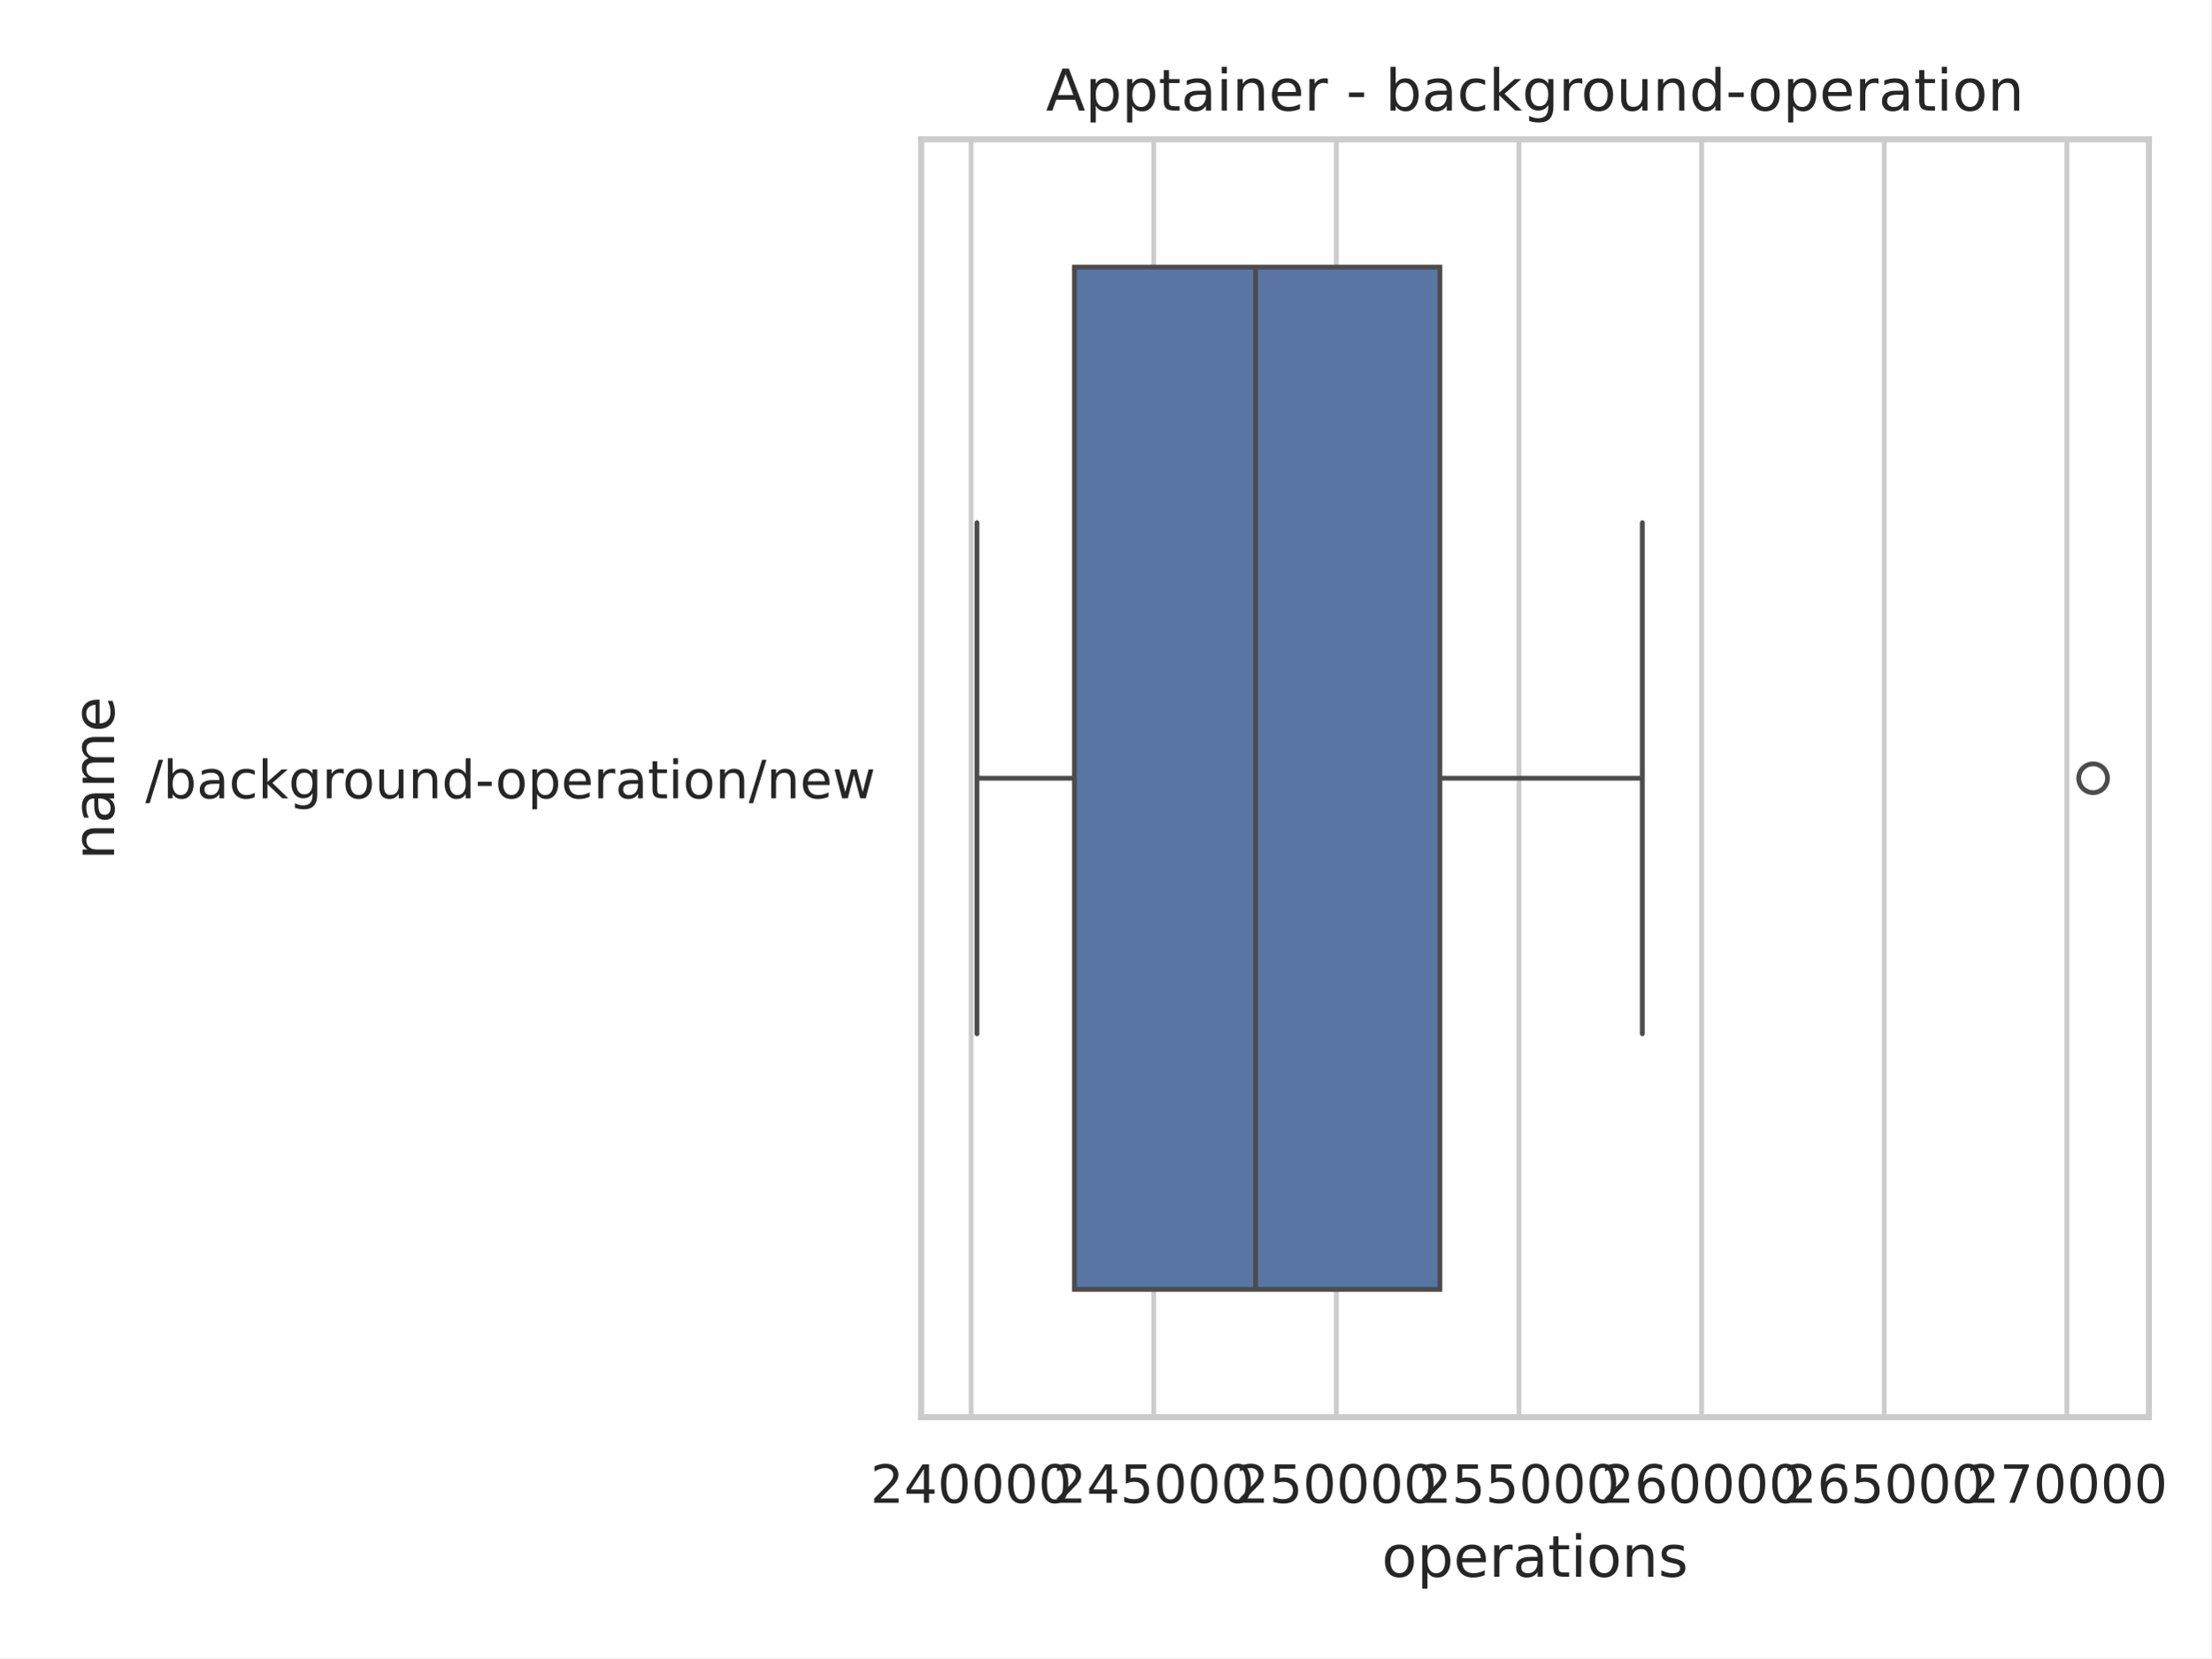
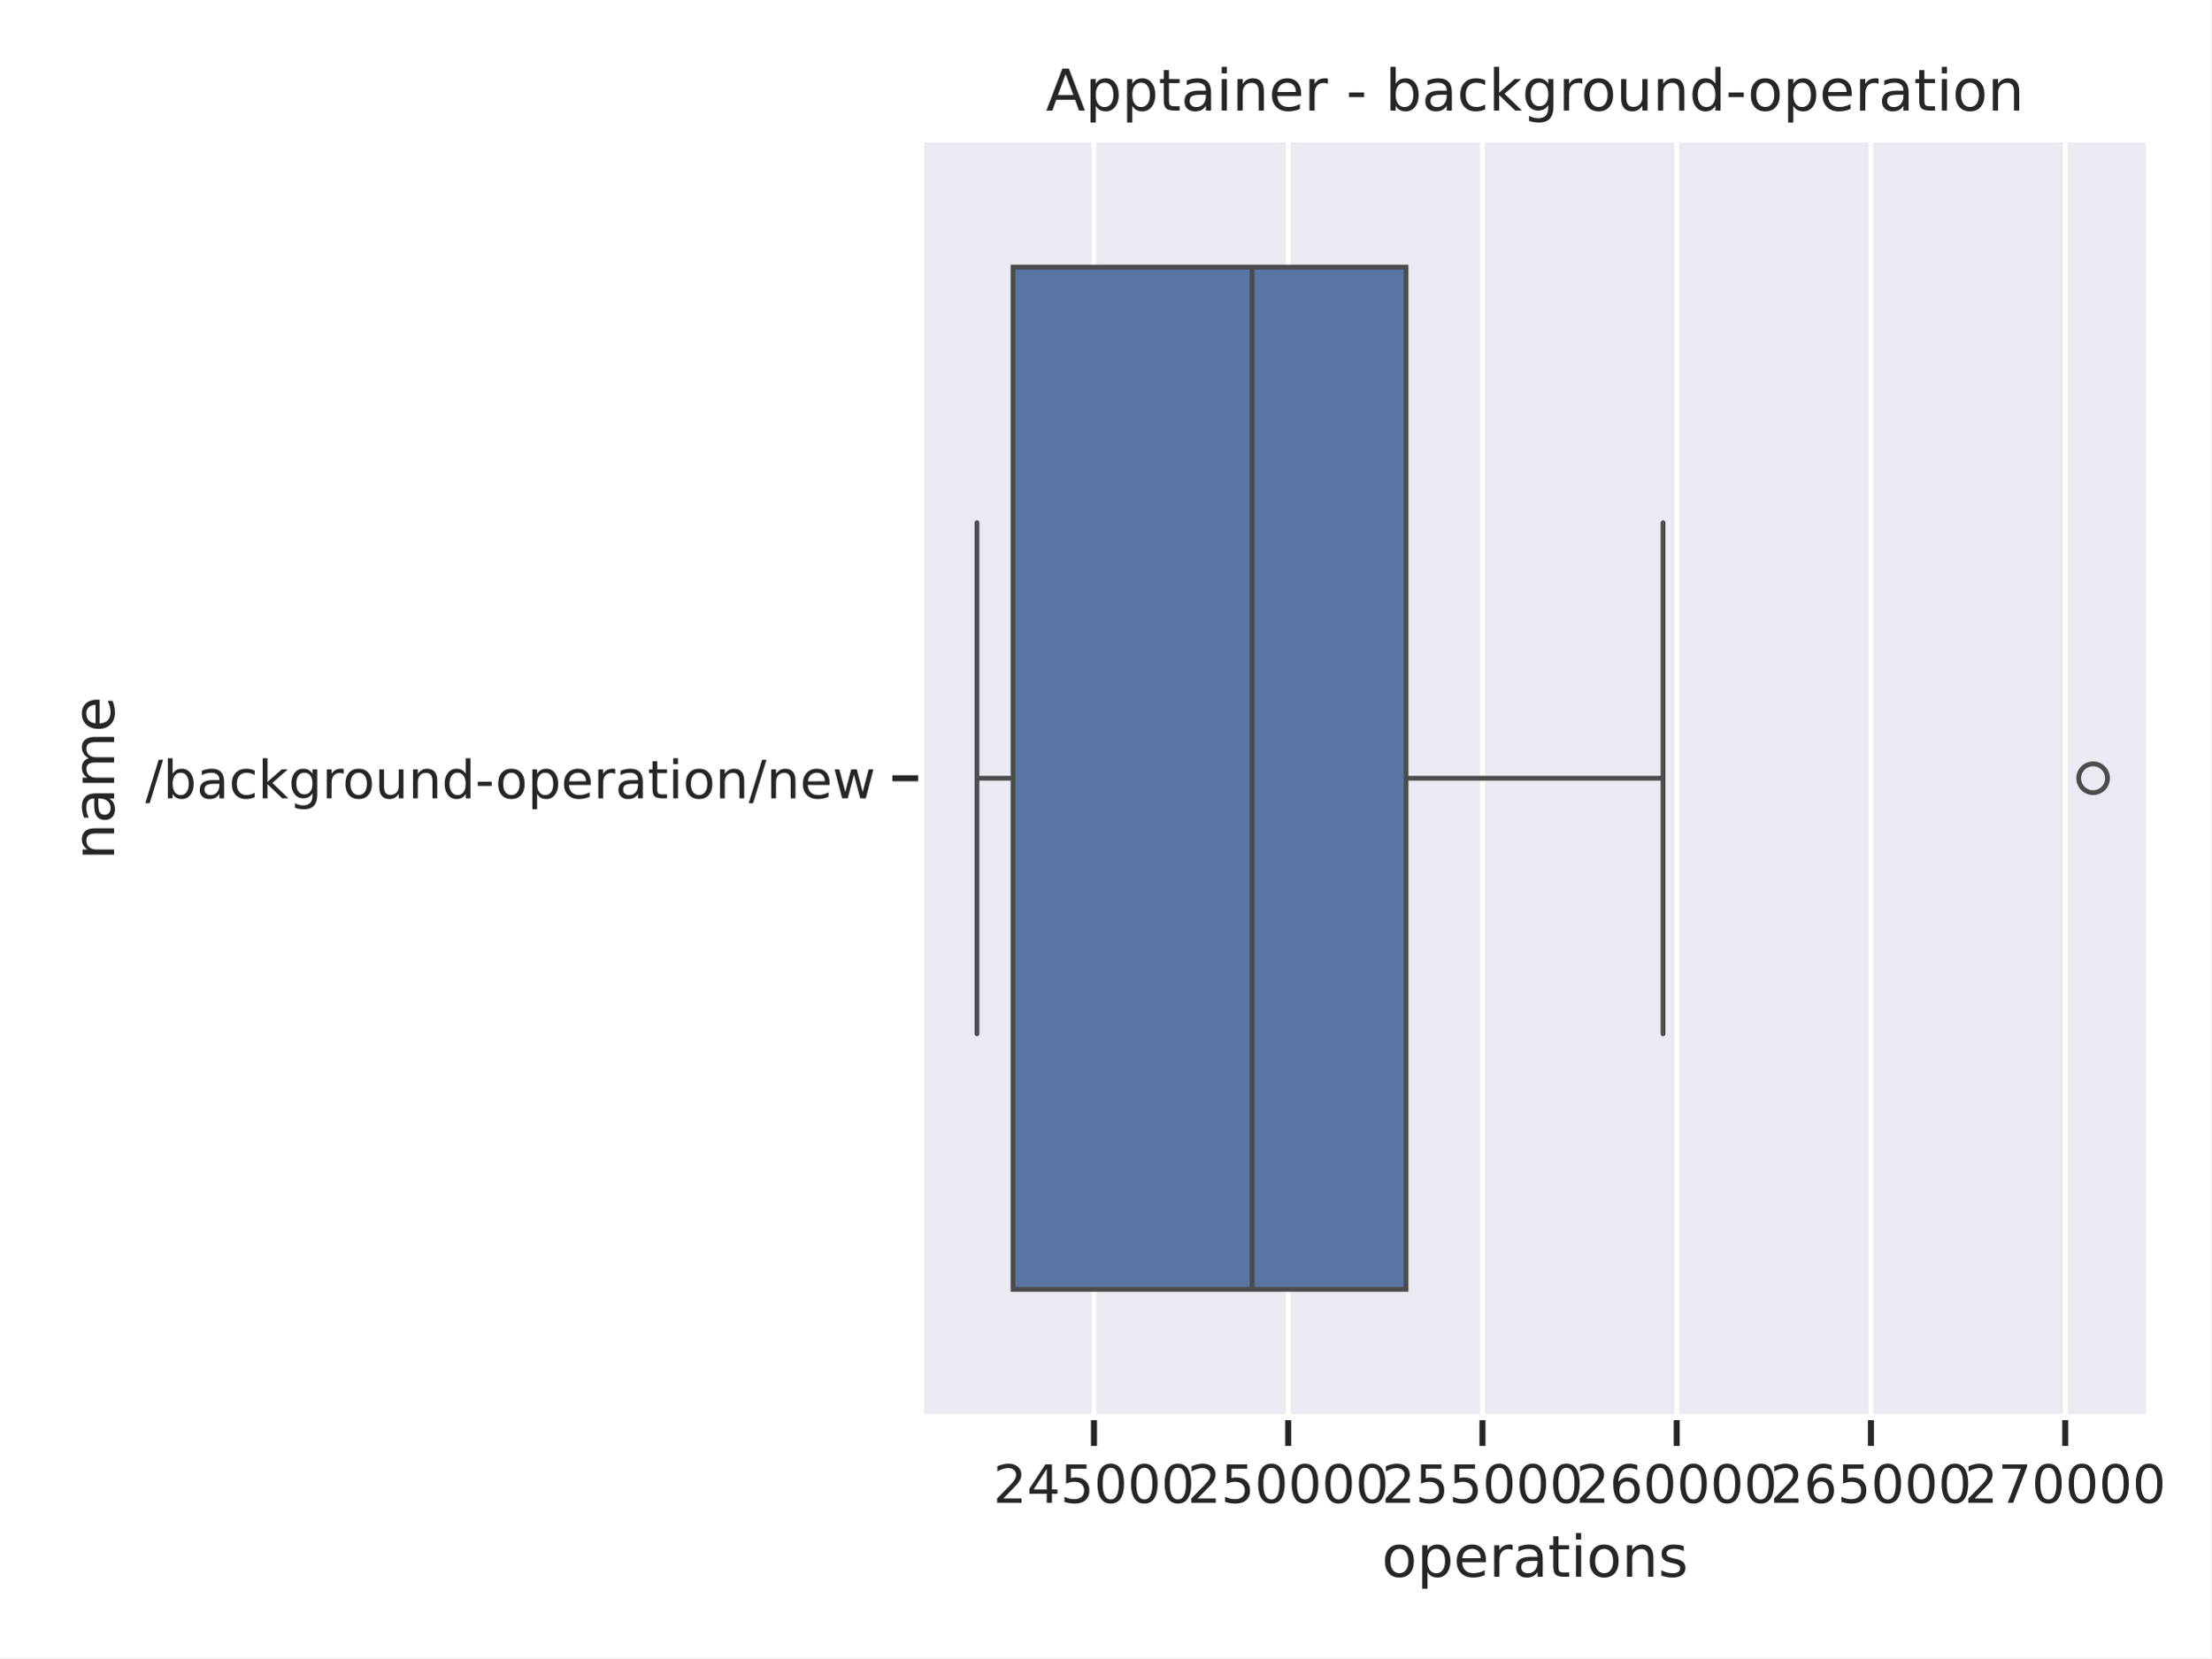
<svg xmlns="http://www.w3.org/2000/svg" xmlns:xlink="http://www.w3.org/1999/xlink" width="460.8pt" height="345.6pt" viewBox="0 0 460.8 345.6" version="1.1">
  <defs>
    <style type="text/css">*{stroke-linejoin: round; stroke-linecap: butt}</style>
  </defs>
  <g id="figure_1">
    <g id="patch_1">
      <path d="M 0 345.6  L 460.8 345.6  L 460.8 0  L 0 0  z " style="fill: #ffffff" />
    </g>
    <g id="axes_1">
      <g id="patch_2">
-         <path d="M 191.97 295.38  L 447.84 295.38  L 447.84 29.04  L 191.97 29.04  z " style="fill: #ffffff" />
+         <path d="M 191.97 295.38  L 447.84 295.38  L 447.84 29.04  L 191.97 29.04  z " style="fill: #eaeaf2" />
      </g>
      <g id="matplotlib.axis_1">
        <g id="xtick_1">
          <g id="line2d_1">
-             <path d="M 202.378 295.38  L 202.378 29.04  " clip-path="url(#p3c6d7fea94)" style="fill: none; stroke: #cccccc; stroke-linecap: round" />
+             <path d="M 227.987 295.38  L 227.987 29.04  " clip-path="url(#p286869ca4d)" style="fill: none; stroke: #ffffff; stroke-linecap: round" />
+           </g>
+           <g id="line2d_2">
+             <defs>
+               <path id="m684507e5f3" d="M 0 0  L 0 6  " style="stroke: #262626; stroke-width: 1.25" />
+             </defs>
+             <g>
+               <use xlink:href="#m684507e5f3" x="227.987" y="295.38" style="fill: #262626; stroke: #262626; stroke-width: 1.25" />
+             </g>
          </g>
          <g id="text_1">
-             <g style="fill: #262626" transform="translate(181.3822 313.2383) scale(0.11 -0.11)">
+             <g style="fill: #262626" transform="translate(206.9906 313.2383) scale(0.11 -0.11)">
              <defs>
                <path id="DejaVuSans-32" d="M 1228 531  L 3431 531  L 3431 0  L 469 0  L 469 531  Q 828 903 1448 1529  Q 2069 2156 2228 2338  Q 2531 2678 2651 2914  Q 2772 3150 2772 3378  Q 2772 3750 2511 3984  Q 2250 4219 1831 4219  Q 1534 4219 1204 4116  Q 875 4013 500 3803  L 500 4441  Q 881 4594 1212 4672  Q 1544 4750 1819 4750  Q 2544 4750 2975 4387  Q 3406 4025 3406 3419  Q 3406 3131 3298 2873  Q 3191 2616 2906 2266  Q 2828 2175 2409 1742  Q 1991 1309 1228 531  z " transform="scale(0.015625)" />
                <path id="DejaVuSans-34" d="M 2419 4116  L 825 1625  L 2419 1625  L 2419 4116  z M 2253 4666  L 3047 4666  L 3047 1625  L 3713 1625  L 3713 1100  L 3047 1100  L 3047 0  L 2419 0  L 2419 1100  L 313 1100  L 313 1709  L 2253 4666  z " transform="scale(0.015625)" />
+                 <path id="DejaVuSans-35" d="M 691 4666  L 3169 4666  L 3169 4134  L 1269 4134  L 1269 2991  Q 1406 3038 1543 3061  Q 1681 3084 1819 3084  Q 2600 3084 3056 2656  Q 3513 2228 3513 1497  Q 3513 744 3044 326  Q 2575 -91 1722 -91  Q 1428 -91 1123 -41  Q 819 9 494 109  L 494 744  Q 775 591 1075 516  Q 1375 441 1709 441  Q 2250 441 2565 725  Q 2881 1009 2881 1497  Q 2881 1984 2565 2268  Q 2250 2553 1709 2553  Q 1456 2553 1204 2497  Q 953 2441 691 2322  L 691 4666  z " transform="scale(0.015625)" />
                <path id="DejaVuSans-30" d="M 2034 4250  Q 1547 4250 1301 3770  Q 1056 3291 1056 2328  Q 1056 1369 1301 889  Q 1547 409 2034 409  Q 2525 409 2770 889  Q 3016 1369 3016 2328  Q 3016 3291 2770 3770  Q 2525 4250 2034 4250  z M 2034 4750  Q 2819 4750 3233 4129  Q 3647 3509 3647 2328  Q 3647 1150 3233 529  Q 2819 -91 2034 -91  Q 1250 -91 836 529  Q 422 1150 422 2328  Q 422 3509 836 4129  Q 1250 4750 2034 4750  z " transform="scale(0.015625)" />
              </defs>
              <use xlink:href="#DejaVuSans-32" />
              <use xlink:href="#DejaVuSans-34" transform="translate(63.62305 0)" />
-               <use xlink:href="#DejaVuSans-30" transform="translate(127.2461 0)" />
+               <use xlink:href="#DejaVuSans-35" transform="translate(127.2461 0)" />
              <use xlink:href="#DejaVuSans-30" transform="translate(190.8691 0)" />
              <use xlink:href="#DejaVuSans-30" transform="translate(254.4922 0)" />
              <use xlink:href="#DejaVuSans-30" transform="translate(318.1152 0)" />
            </g>
          </g>
        </g>
        <g id="xtick_2">
-           <g id="line2d_2">
-             <path d="M 240.44 295.38  L 240.44 29.04  " clip-path="url(#p3c6d7fea94)" style="fill: none; stroke: #cccccc; stroke-linecap: round" />
+           <g id="line2d_3">
+             <path d="M 268.469 295.38  L 268.469 29.04  " clip-path="url(#p286869ca4d)" style="fill: none; stroke: #ffffff; stroke-linecap: round" />
+           </g>
+           <g id="line2d_4">
+             <g>
+               <use xlink:href="#m684507e5f3" x="268.469" y="295.38" style="fill: #262626; stroke: #262626; stroke-width: 1.25" />
+             </g>
          </g>
          <g id="text_2">
-             <g style="fill: #262626" transform="translate(219.4434 313.2383) scale(0.11 -0.11)">
-               <defs>
-                 <path id="DejaVuSans-35" d="M 691 4666  L 3169 4666  L 3169 4134  L 1269 4134  L 1269 2991  Q 1406 3038 1543 3061  Q 1681 3084 1819 3084  Q 2600 3084 3056 2656  Q 3513 2228 3513 1497  Q 3513 744 3044 326  Q 2575 -91 1722 -91  Q 1428 -91 1123 -41  Q 819 9 494 109  L 494 744  Q 775 591 1075 516  Q 1375 441 1709 441  Q 2250 441 2565 725  Q 2881 1009 2881 1497  Q 2881 1984 2565 2268  Q 2250 2553 1709 2553  Q 1456 2553 1204 2497  Q 953 2441 691 2322  L 691 4666  z " transform="scale(0.015625)" />
-               </defs>
-               <use xlink:href="#DejaVuSans-32" />
-               <use xlink:href="#DejaVuSans-34" transform="translate(63.62305 0)" />
-               <use xlink:href="#DejaVuSans-35" transform="translate(127.2461 0)" />
-               <use xlink:href="#DejaVuSans-30" transform="translate(190.8691 0)" />
-               <use xlink:href="#DejaVuSans-30" transform="translate(254.4922 0)" />
-               <use xlink:href="#DejaVuSans-30" transform="translate(318.1152 0)" />
-             </g>
-           </g>
-         </g>
-         <g id="xtick_3">
-           <g id="line2d_3">
-             <path d="M 278.501 295.38  L 278.501 29.04  " clip-path="url(#p3c6d7fea94)" style="fill: none; stroke: #cccccc; stroke-linecap: round" />
-           </g>
-           <g id="text_3">
-             <g style="fill: #262626" transform="translate(257.5045 313.2383) scale(0.11 -0.11)">
+             <g style="fill: #262626" transform="translate(247.4728 313.2383) scale(0.11 -0.11)">
              <use xlink:href="#DejaVuSans-32" />
              <use xlink:href="#DejaVuSans-35" transform="translate(63.62305 0)" />
              <use xlink:href="#DejaVuSans-30" transform="translate(127.2461 0)" />
              <use xlink:href="#DejaVuSans-30" transform="translate(190.8691 0)" />
              <use xlink:href="#DejaVuSans-30" transform="translate(254.4922 0)" />
              <use xlink:href="#DejaVuSans-30" transform="translate(318.1152 0)" />
            </g>
          </g>
        </g>
-         <g id="xtick_4">
-           <g id="line2d_4">
-             <path d="M 316.562 295.38  L 316.562 29.04  " clip-path="url(#p3c6d7fea94)" style="fill: none; stroke: #cccccc; stroke-linecap: round" />
-           </g>
-           <g id="text_4">
-             <g style="fill: #262626" transform="translate(295.5657 313.2383) scale(0.11 -0.11)">
+         <g id="xtick_3">
+           <g id="line2d_5">
+             <path d="M 308.951 295.38  L 308.951 29.04  " clip-path="url(#p286869ca4d)" style="fill: none; stroke: #ffffff; stroke-linecap: round" />
+           </g>
+           <g id="line2d_6">
+             <g>
+               <use xlink:href="#m684507e5f3" x="308.951" y="295.38" style="fill: #262626; stroke: #262626; stroke-width: 1.25" />
+             </g>
+           </g>
+           <g id="text_3">
+             <g style="fill: #262626" transform="translate(287.955 313.2383) scale(0.11 -0.11)">
              <use xlink:href="#DejaVuSans-32" />
              <use xlink:href="#DejaVuSans-35" transform="translate(63.62305 0)" />
              <use xlink:href="#DejaVuSans-35" transform="translate(127.2461 0)" />
              <use xlink:href="#DejaVuSans-30" transform="translate(190.8691 0)" />
              <use xlink:href="#DejaVuSans-30" transform="translate(254.4922 0)" />
              <use xlink:href="#DejaVuSans-30" transform="translate(318.1152 0)" />
            </g>
          </g>
        </g>
-         <g id="xtick_5">
-           <g id="line2d_5">
-             <path d="M 354.623 295.38  L 354.623 29.04  " clip-path="url(#p3c6d7fea94)" style="fill: none; stroke: #cccccc; stroke-linecap: round" />
-           </g>
-           <g id="text_5">
-             <g style="fill: #262626" transform="translate(333.6269 313.2383) scale(0.11 -0.11)">
+         <g id="xtick_4">
+           <g id="line2d_7">
+             <path d="M 349.433 295.38  L 349.433 29.04  " clip-path="url(#p286869ca4d)" style="fill: none; stroke: #ffffff; stroke-linecap: round" />
+           </g>
+           <g id="line2d_8">
+             <g>
+               <use xlink:href="#m684507e5f3" x="349.433" y="295.38" style="fill: #262626; stroke: #262626; stroke-width: 1.25" />
+             </g>
+           </g>
+           <g id="text_4">
+             <g style="fill: #262626" transform="translate(328.4372 313.2383) scale(0.11 -0.11)">
              <defs>
                <path id="DejaVuSans-36" d="M 2113 2584  Q 1688 2584 1439 2293  Q 1191 2003 1191 1497  Q 1191 994 1439 701  Q 1688 409 2113 409  Q 2538 409 2786 701  Q 3034 994 3034 1497  Q 3034 2003 2786 2293  Q 2538 2584 2113 2584  z M 3366 4563  L 3366 3988  Q 3128 4100 2886 4159  Q 2644 4219 2406 4219  Q 1781 4219 1451 3797  Q 1122 3375 1075 2522  Q 1259 2794 1537 2939  Q 1816 3084 2150 3084  Q 2853 3084 3261 2657  Q 3669 2231 3669 1497  Q 3669 778 3244 343  Q 2819 -91 2113 -91  Q 1303 -91 875 529  Q 447 1150 447 2328  Q 447 3434 972 4092  Q 1497 4750 2381 4750  Q 2619 4750 2861 4703  Q 3103 4656 3366 4563  z " transform="scale(0.015625)" />
              </defs>
              <use xlink:href="#DejaVuSans-32" />
              <use xlink:href="#DejaVuSans-36" transform="translate(63.62305 0)" />
              <use xlink:href="#DejaVuSans-30" transform="translate(127.2461 0)" />
              <use xlink:href="#DejaVuSans-30" transform="translate(190.8691 0)" />
              <use xlink:href="#DejaVuSans-30" transform="translate(254.4922 0)" />
              <use xlink:href="#DejaVuSans-30" transform="translate(318.1152 0)" />
            </g>
          </g>
        </g>
-         <g id="xtick_6">
-           <g id="line2d_6">
-             <path d="M 392.684 295.38  L 392.684 29.04  " clip-path="url(#p3c6d7fea94)" style="fill: none; stroke: #cccccc; stroke-linecap: round" />
-           </g>
-           <g id="text_6">
-             <g style="fill: #262626" transform="translate(371.688 313.2383) scale(0.11 -0.11)">
+         <g id="xtick_5">
+           <g id="line2d_9">
+             <path d="M 389.916 295.38  L 389.916 29.04  " clip-path="url(#p286869ca4d)" style="fill: none; stroke: #ffffff; stroke-linecap: round" />
+           </g>
+           <g id="line2d_10">
+             <g>
+               <use xlink:href="#m684507e5f3" x="389.916" y="295.38" style="fill: #262626; stroke: #262626; stroke-width: 1.25" />
+             </g>
+           </g>
+           <g id="text_5">
+             <g style="fill: #262626" transform="translate(368.9194 313.2383) scale(0.11 -0.11)">
              <use xlink:href="#DejaVuSans-32" />
              <use xlink:href="#DejaVuSans-36" transform="translate(63.62305 0)" />
              <use xlink:href="#DejaVuSans-35" transform="translate(127.2461 0)" />
              <use xlink:href="#DejaVuSans-30" transform="translate(190.8691 0)" />
              <use xlink:href="#DejaVuSans-30" transform="translate(254.4922 0)" />
              <use xlink:href="#DejaVuSans-30" transform="translate(318.1152 0)" />
            </g>
          </g>
        </g>
-         <g id="xtick_7">
-           <g id="line2d_7">
-             <path d="M 430.745 295.38  L 430.745 29.04  " clip-path="url(#p3c6d7fea94)" style="fill: none; stroke: #cccccc; stroke-linecap: round" />
-           </g>
-           <g id="text_7">
-             <g style="fill: #262626" transform="translate(409.7492 313.2383) scale(0.11 -0.11)">
+         <g id="xtick_6">
+           <g id="line2d_11">
+             <path d="M 430.398 295.38  L 430.398 29.04  " clip-path="url(#p286869ca4d)" style="fill: none; stroke: #ffffff; stroke-linecap: round" />
+           </g>
+           <g id="line2d_12">
+             <g>
+               <use xlink:href="#m684507e5f3" x="430.398" y="295.38" style="fill: #262626; stroke: #262626; stroke-width: 1.25" />
+             </g>
+           </g>
+           <g id="text_6">
+             <g style="fill: #262626" transform="translate(409.4016 313.2383) scale(0.11 -0.11)">
              <defs>
                <path id="DejaVuSans-37" d="M 525 4666  L 3525 4666  L 3525 4397  L 1831 0  L 1172 0  L 2766 4134  L 525 4134  L 525 4666  z " transform="scale(0.015625)" />
              </defs>
              <use xlink:href="#DejaVuSans-32" />
              <use xlink:href="#DejaVuSans-37" transform="translate(63.62305 0)" />
              <use xlink:href="#DejaVuSans-30" transform="translate(127.2461 0)" />
              <use xlink:href="#DejaVuSans-30" transform="translate(190.8691 0)" />
              <use xlink:href="#DejaVuSans-30" transform="translate(254.4922 0)" />
              <use xlink:href="#DejaVuSans-30" transform="translate(318.1152 0)" />
            </g>
          </g>
        </g>
-         <g id="text_8">
+         <g id="text_7">
          <g style="fill: #262626" transform="translate(287.9709 328.6441) scale(0.12 -0.12)">
            <defs>
              <path id="DejaVuSans-6f" d="M 1959 3097  Q 1497 3097 1228 2736  Q 959 2375 959 1747  Q 959 1119 1226 758  Q 1494 397 1959 397  Q 2419 397 2687 759  Q 2956 1122 2956 1747  Q 2956 2369 2687 2733  Q 2419 3097 1959 3097  z M 1959 3584  Q 2709 3584 3137 3096  Q 3566 2609 3566 1747  Q 3566 888 3137 398  Q 2709 -91 1959 -91  Q 1206 -91 779 398  Q 353 888 353 1747  Q 353 2609 779 3096  Q 1206 3584 1959 3584  z " transform="scale(0.015625)" />
              <path id="DejaVuSans-70" d="M 1159 525  L 1159 -1331  L 581 -1331  L 581 3500  L 1159 3500  L 1159 2969  Q 1341 3281 1617 3432  Q 1894 3584 2278 3584  Q 2916 3584 3314 3078  Q 3713 2572 3713 1747  Q 3713 922 3314 415  Q 2916 -91 2278 -91  Q 1894 -91 1617 61  Q 1341 213 1159 525  z M 3116 1747  Q 3116 2381 2855 2742  Q 2594 3103 2138 3103  Q 1681 3103 1420 2742  Q 1159 2381 1159 1747  Q 1159 1113 1420 752  Q 1681 391 2138 391  Q 2594 391 2855 752  Q 3116 1113 3116 1747  z " transform="scale(0.015625)" />
              <path id="DejaVuSans-65" d="M 3597 1894  L 3597 1613  L 953 1613  Q 991 1019 1311 708  Q 1631 397 2203 397  Q 2534 397 2845 478  Q 3156 559 3463 722  L 3463 178  Q 3153 47 2828 -22  Q 2503 -91 2169 -91  Q 1331 -91 842 396  Q 353 884 353 1716  Q 353 2575 817 3079  Q 1281 3584 2069 3584  Q 2775 3584 3186 3129  Q 3597 2675 3597 1894  z M 3022 2063  Q 3016 2534 2758 2815  Q 2500 3097 2075 3097  Q 1594 3097 1305 2825  Q 1016 2553 972 2059  L 3022 2063  z " transform="scale(0.015625)" />
              <path id="DejaVuSans-72" d="M 2631 2963  Q 2534 3019 2420 3045  Q 2306 3072 2169 3072  Q 1681 3072 1420 2755  Q 1159 2438 1159 1844  L 1159 0  L 581 0  L 581 3500  L 1159 3500  L 1159 2956  Q 1341 3275 1631 3429  Q 1922 3584 2338 3584  Q 2397 3584 2469 3576  Q 2541 3569 2628 3553  L 2631 2963  z " transform="scale(0.015625)" />
              <path id="DejaVuSans-61" d="M 2194 1759  Q 1497 1759 1228 1600  Q 959 1441 959 1056  Q 959 750 1161 570  Q 1363 391 1709 391  Q 2188 391 2477 730  Q 2766 1069 2766 1631  L 2766 1759  L 2194 1759  z M 3341 1997  L 3341 0  L 2766 0  L 2766 531  Q 2569 213 2275 61  Q 1981 -91 1556 -91  Q 1019 -91 701 211  Q 384 513 384 1019  Q 384 1609 779 1909  Q 1175 2209 1959 2209  L 2766 2209  L 2766 2266  Q 2766 2663 2505 2880  Q 2244 3097 1772 3097  Q 1472 3097 1187 3025  Q 903 2953 641 2809  L 641 3341  Q 956 3463 1253 3523  Q 1550 3584 1831 3584  Q 2591 3584 2966 3190  Q 3341 2797 3341 1997  z " transform="scale(0.015625)" />
              <path id="DejaVuSans-74" d="M 1172 4494  L 1172 3500  L 2356 3500  L 2356 3053  L 1172 3053  L 1172 1153  Q 1172 725 1289 603  Q 1406 481 1766 481  L 2356 481  L 2356 0  L 1766 0  Q 1100 0 847 248  Q 594 497 594 1153  L 594 3053  L 172 3053  L 172 3500  L 594 3500  L 594 4494  L 1172 4494  z " transform="scale(0.015625)" />
              <path id="DejaVuSans-69" d="M 603 3500  L 1178 3500  L 1178 0  L 603 0  L 603 3500  z M 603 4863  L 1178 4863  L 1178 4134  L 603 4134  L 603 4863  z " transform="scale(0.015625)" />
              <path id="DejaVuSans-6e" d="M 3513 2113  L 3513 0  L 2938 0  L 2938 2094  Q 2938 2591 2744 2837  Q 2550 3084 2163 3084  Q 1697 3084 1428 2787  Q 1159 2491 1159 1978  L 1159 0  L 581 0  L 581 3500  L 1159 3500  L 1159 2956  Q 1366 3272 1645 3428  Q 1925 3584 2291 3584  Q 2894 3584 3203 3211  Q 3513 2838 3513 2113  z " transform="scale(0.015625)" />
              <path id="DejaVuSans-73" d="M 2834 3397  L 2834 2853  Q 2591 2978 2328 3040  Q 2066 3103 1784 3103  Q 1356 3103 1142 2972  Q 928 2841 928 2578  Q 928 2378 1081 2264  Q 1234 2150 1697 2047  L 1894 2003  Q 2506 1872 2764 1633  Q 3022 1394 3022 966  Q 3022 478 2636 193  Q 2250 -91 1575 -91  Q 1294 -91 989 -36  Q 684 19 347 128  L 347 722  Q 666 556 975 473  Q 1284 391 1588 391  Q 1994 391 2212 530  Q 2431 669 2431 922  Q 2431 1156 2273 1281  Q 2116 1406 1581 1522  L 1381 1569  Q 847 1681 609 1914  Q 372 2147 372 2553  Q 372 3047 722 3315  Q 1072 3584 1716 3584  Q 2034 3584 2315 3537  Q 2597 3491 2834 3397  z " transform="scale(0.015625)" />
            </defs>
            <use xlink:href="#DejaVuSans-6f" />
            <use xlink:href="#DejaVuSans-70" transform="translate(61.18164 0)" />
            <use xlink:href="#DejaVuSans-65" transform="translate(124.6582 0)" />
            <use xlink:href="#DejaVuSans-72" transform="translate(186.1816 0)" />
            <use xlink:href="#DejaVuSans-61" transform="translate(227.2949 0)" />
            <use xlink:href="#DejaVuSans-74" transform="translate(288.5742 0)" />
            <use xlink:href="#DejaVuSans-69" transform="translate(327.7832 0)" />
            <use xlink:href="#DejaVuSans-6f" transform="translate(355.5664 0)" />
            <use xlink:href="#DejaVuSans-6e" transform="translate(416.748 0)" />
            <use xlink:href="#DejaVuSans-73" transform="translate(480.127 0)" />
          </g>
        </g>
      </g>
      <g id="matplotlib.axis_2">
        <g id="ytick_1">
-           <g id="text_9">
+           <g id="line2d_13">
+             <defs>
+               <path id="m5eafbcbda2" d="M 0 0  L -6 0  " style="stroke: #262626; stroke-width: 1.25" />
+             </defs>
+             <g>
+               <use xlink:href="#m5eafbcbda2" x="191.97" y="162.21" style="fill: #262626; stroke: #262626; stroke-width: 1.25" />
+             </g>
+           </g>
+           <g id="text_8">
            <g style="fill: #262626" transform="translate(30.27641 166.3891) scale(0.11 -0.11)">
              <defs>
                <path id="DejaVuSans-2f" d="M 1625 4666  L 2156 4666  L 531 -594  L 0 -594  L 1625 4666  z " transform="scale(0.015625)" />
                <path id="DejaVuSans-62" d="M 3116 1747  Q 3116 2381 2855 2742  Q 2594 3103 2138 3103  Q 1681 3103 1420 2742  Q 1159 2381 1159 1747  Q 1159 1113 1420 752  Q 1681 391 2138 391  Q 2594 391 2855 752  Q 3116 1113 3116 1747  z M 1159 2969  Q 1341 3281 1617 3432  Q 1894 3584 2278 3584  Q 2916 3584 3314 3078  Q 3713 2572 3713 1747  Q 3713 922 3314 415  Q 2916 -91 2278 -91  Q 1894 -91 1617 61  Q 1341 213 1159 525  L 1159 0  L 581 0  L 581 4863  L 1159 4863  L 1159 2969  z " transform="scale(0.015625)" />
                <path id="DejaVuSans-63" d="M 3122 3366  L 3122 2828  Q 2878 2963 2633 3030  Q 2388 3097 2138 3097  Q 1578 3097 1268 2742  Q 959 2388 959 1747  Q 959 1106 1268 751  Q 1578 397 2138 397  Q 2388 397 2633 464  Q 2878 531 3122 666  L 3122 134  Q 2881 22 2623 -34  Q 2366 -91 2075 -91  Q 1284 -91 818 406  Q 353 903 353 1747  Q 353 2603 823 3093  Q 1294 3584 2113 3584  Q 2378 3584 2631 3529  Q 2884 3475 3122 3366  z " transform="scale(0.015625)" />
                <path id="DejaVuSans-6b" d="M 581 4863  L 1159 4863  L 1159 1991  L 2875 3500  L 3609 3500  L 1753 1863  L 3688 0  L 2938 0  L 1159 1709  L 1159 0  L 581 0  L 581 4863  z " transform="scale(0.015625)" />
                <path id="DejaVuSans-67" d="M 2906 1791  Q 2906 2416 2648 2759  Q 2391 3103 1925 3103  Q 1463 3103 1205 2759  Q 947 2416 947 1791  Q 947 1169 1205 825  Q 1463 481 1925 481  Q 2391 481 2648 825  Q 2906 1169 2906 1791  z M 3481 434  Q 3481 -459 3084 -895  Q 2688 -1331 1869 -1331  Q 1566 -1331 1297 -1286  Q 1028 -1241 775 -1147  L 775 -588  Q 1028 -725 1275 -790  Q 1522 -856 1778 -856  Q 2344 -856 2625 -561  Q 2906 -266 2906 331  L 2906 616  Q 2728 306 2450 153  Q 2172 0 1784 0  Q 1141 0 747 490  Q 353 981 353 1791  Q 353 2603 747 3093  Q 1141 3584 1784 3584  Q 2172 3584 2450 3431  Q 2728 3278 2906 2969  L 2906 3500  L 3481 3500  L 3481 434  z " transform="scale(0.015625)" />
                <path id="DejaVuSans-75" d="M 544 1381  L 544 3500  L 1119 3500  L 1119 1403  Q 1119 906 1312 657  Q 1506 409 1894 409  Q 2359 409 2629 706  Q 2900 1003 2900 1516  L 2900 3500  L 3475 3500  L 3475 0  L 2900 0  L 2900 538  Q 2691 219 2414 64  Q 2138 -91 1772 -91  Q 1169 -91 856 284  Q 544 659 544 1381  z M 1991 3584  L 1991 3584  z " transform="scale(0.015625)" />
                <path id="DejaVuSans-64" d="M 2906 2969  L 2906 4863  L 3481 4863  L 3481 0  L 2906 0  L 2906 525  Q 2725 213 2448 61  Q 2172 -91 1784 -91  Q 1150 -91 751 415  Q 353 922 353 1747  Q 353 2572 751 3078  Q 1150 3584 1784 3584  Q 2172 3584 2448 3432  Q 2725 3281 2906 2969  z M 947 1747  Q 947 1113 1208 752  Q 1469 391 1925 391  Q 2381 391 2643 752  Q 2906 1113 2906 1747  Q 2906 2381 2643 2742  Q 2381 3103 1925 3103  Q 1469 3103 1208 2742  Q 947 2381 947 1747  z " transform="scale(0.015625)" />
                <path id="DejaVuSans-2d" d="M 313 2009  L 1997 2009  L 1997 1497  L 313 1497  L 313 2009  z " transform="scale(0.015625)" />
                <path id="DejaVuSans-77" d="M 269 3500  L 844 3500  L 1563 769  L 2278 3500  L 2956 3500  L 3675 769  L 4391 3500  L 4966 3500  L 4050 0  L 3372 0  L 2619 2869  L 1863 0  L 1184 0  L 269 3500  z " transform="scale(0.015625)" />
              </defs>
              <use xlink:href="#DejaVuSans-2f" />
              <use xlink:href="#DejaVuSans-62" transform="translate(33.69141 0)" />
              <use xlink:href="#DejaVuSans-61" transform="translate(97.16797 0)" />
              <use xlink:href="#DejaVuSans-63" transform="translate(158.4473 0)" />
              <use xlink:href="#DejaVuSans-6b" transform="translate(213.4277 0)" />
              <use xlink:href="#DejaVuSans-67" transform="translate(271.3379 0)" />
              <use xlink:href="#DejaVuSans-72" transform="translate(334.8145 0)" />
              <use xlink:href="#DejaVuSans-6f" transform="translate(373.6777 0)" />
              <use xlink:href="#DejaVuSans-75" transform="translate(434.8594 0)" />
              <use xlink:href="#DejaVuSans-6e" transform="translate(498.2383 0)" />
              <use xlink:href="#DejaVuSans-64" transform="translate(561.6172 0)" />
              <use xlink:href="#DejaVuSans-2d" transform="translate(625.0938 0)" />
              <use xlink:href="#DejaVuSans-6f" transform="translate(663.0527 0)" />
              <use xlink:href="#DejaVuSans-70" transform="translate(724.2344 0)" />
              <use xlink:href="#DejaVuSans-65" transform="translate(787.7109 0)" />
              <use xlink:href="#DejaVuSans-72" transform="translate(849.2344 0)" />
              <use xlink:href="#DejaVuSans-61" transform="translate(890.3477 0)" />
              <use xlink:href="#DejaVuSans-74" transform="translate(951.627 0)" />
              <use xlink:href="#DejaVuSans-69" transform="translate(990.8359 0)" />
              <use xlink:href="#DejaVuSans-6f" transform="translate(1018.619 0)" />
              <use xlink:href="#DejaVuSans-6e" transform="translate(1079.801 0)" />
              <use xlink:href="#DejaVuSans-2f" transform="translate(1143.18 0)" />
              <use xlink:href="#DejaVuSans-6e" transform="translate(1176.871 0)" />
              <use xlink:href="#DejaVuSans-65" transform="translate(1240.25 0)" />
              <use xlink:href="#DejaVuSans-77" transform="translate(1301.773 0)" />
            </g>
          </g>
        </g>
-         <g id="text_10">
+         <g id="text_9">
          <g style="fill: #262626" transform="translate(23.78078 179.2256) rotate(-90) scale(0.12 -0.12)">
            <defs>
              <path id="DejaVuSans-6d" d="M 3328 2828  Q 3544 3216 3844 3400  Q 4144 3584 4550 3584  Q 5097 3584 5394 3201  Q 5691 2819 5691 2113  L 5691 0  L 5113 0  L 5113 2094  Q 5113 2597 4934 2840  Q 4756 3084 4391 3084  Q 3944 3084 3684 2787  Q 3425 2491 3425 1978  L 3425 0  L 2847 0  L 2847 2094  Q 2847 2600 2669 2842  Q 2491 3084 2119 3084  Q 1678 3084 1418 2786  Q 1159 2488 1159 1978  L 1159 0  L 581 0  L 581 3500  L 1159 3500  L 1159 2956  Q 1356 3278 1631 3431  Q 1906 3584 2284 3584  Q 2666 3584 2933 3390  Q 3200 3197 3328 2828  z " transform="scale(0.015625)" />
            </defs>
            <use xlink:href="#DejaVuSans-6e" />
            <use xlink:href="#DejaVuSans-61" transform="translate(63.37891 0)" />
            <use xlink:href="#DejaVuSans-6d" transform="translate(124.6582 0)" />
            <use xlink:href="#DejaVuSans-65" transform="translate(222.0703 0)" />
          </g>
        </g>
      </g>
      <g id="patch_3">
-         <path d="M 223.914 55.674  L 223.914 268.746  L 300.079 268.746  L 300.079 55.674  L 223.914 55.674  z " clip-path="url(#p3c6d7fea94)" style="fill: #5875a4; stroke: #4c4c4c; stroke-linejoin: miter" />
-       </g>
-       <g id="line2d_8">
-         <path d="M 223.914 162.21  L 203.6 162.21  " clip-path="url(#p3c6d7fea94)" style="fill: none; stroke: #4c4c4c" />
-       </g>
-       <g id="line2d_9">
-         <path d="M 300.079 162.21  L 342.27 162.21  " clip-path="url(#p3c6d7fea94)" style="fill: none; stroke: #4c4c4c" />
-       </g>
-       <g id="line2d_10">
-         <path d="M 203.6 108.942  L 203.6 215.478  " clip-path="url(#p3c6d7fea94)" style="fill: none; stroke: #4c4c4c; stroke-linecap: round" />
-       </g>
-       <g id="line2d_11">
-         <path d="M 342.27 108.942  L 342.27 215.478  " clip-path="url(#p3c6d7fea94)" style="fill: none; stroke: #4c4c4c; stroke-linecap: round" />
-       </g>
-       <g id="line2d_12">
+         <path d="M 211.117 55.674  L 211.117 268.746  L 293.022 268.746  L 293.022 55.674  L 211.117 55.674  z " clip-path="url(#p286869ca4d)" style="fill: #5875a4; stroke: #4c4c4c; stroke-linejoin: miter" />
+       </g>
+       <g id="line2d_14">
+         <path d="M 211.117 162.21  L 203.6 162.21  " clip-path="url(#p286869ca4d)" style="fill: none; stroke: #4c4c4c" />
+       </g>
+       <g id="line2d_15">
+         <path d="M 293.022 162.21  L 346.58 162.21  " clip-path="url(#p286869ca4d)" style="fill: none; stroke: #4c4c4c" />
+       </g>
+       <g id="line2d_16">
+         <path d="M 203.6 108.942  L 203.6 215.478  " clip-path="url(#p286869ca4d)" style="fill: none; stroke: #4c4c4c; stroke-linecap: round" />
+       </g>
+       <g id="line2d_17">
+         <path d="M 346.58 108.942  L 346.58 215.478  " clip-path="url(#p286869ca4d)" style="fill: none; stroke: #4c4c4c; stroke-linecap: round" />
+       </g>
+       <g id="line2d_18">
        <defs>
-           <path id="mae49ef08cc" d="M 0 3  C 0.796 3 1.559 2.684 2.121 2.121  C 2.684 1.559 3 0.796 3 0  C 3 -0.796 2.684 -1.559 2.121 -2.121  C 1.559 -2.684 0.796 -3 0 -3  C -0.796 -3 -1.559 -2.684 -2.121 -2.121  C -2.684 -1.559 -3 -0.796 -3 0  C -3 0.796 -2.684 1.559 -2.121 2.121  C -1.559 2.684 -0.796 3 0 3  z " style="stroke: #4c4c4c" />
+           <path id="m3caa879bc0" d="M 0 3  C 0.796 3 1.559 2.684 2.121 2.121  C 2.684 1.559 3 0.796 3 0  C 3 -0.796 2.684 -1.559 2.121 -2.121  C 1.559 -2.684 0.796 -3 0 -3  C -0.796 -3 -1.559 -2.684 -2.121 -2.121  C -2.684 -1.559 -3 -0.796 -3 0  C -3 0.796 -2.684 1.559 -2.121 2.121  C -1.559 2.684 -0.796 3 0 3  z " style="stroke: #4c4c4c" />
        </defs>
-         <g clip-path="url(#p3c6d7fea94)">
-           <use xlink:href="#mae49ef08cc" x="436.21" y="162.21" style="fill-opacity: 0; stroke: #4c4c4c" />
-         </g>
-       </g>
-       <g id="line2d_13">
-         <path d="M 261.671 55.674  L 261.671 268.746  " clip-path="url(#p3c6d7fea94)" style="fill: none; stroke: #4c4c4c" />
+         <g clip-path="url(#p286869ca4d)">
+           <use xlink:href="#m3caa879bc0" x="436.21" y="162.21" style="fill-opacity: 0; stroke: #4c4c4c" />
+         </g>
+       </g>
+       <g id="line2d_19">
+         <path d="M 260.947 55.674  L 260.947 268.746  " clip-path="url(#p286869ca4d)" style="fill: none; stroke: #4c4c4c" />
      </g>
      <g id="patch_4">
-         <path d="M 191.97 295.38  L 191.97 29.04  " style="fill: none; stroke: #cccccc; stroke-width: 1.25; stroke-linejoin: miter; stroke-linecap: square" />
+         <path d="M 191.97 295.38  L 191.97 29.04  " style="fill: none; stroke: #ffffff; stroke-width: 1.25; stroke-linejoin: miter; stroke-linecap: square" />
      </g>
      <g id="patch_5">
-         <path d="M 447.84 295.38  L 447.84 29.04  " style="fill: none; stroke: #cccccc; stroke-width: 1.25; stroke-linejoin: miter; stroke-linecap: square" />
+         <path d="M 447.84 295.38  L 447.84 29.04  " style="fill: none; stroke: #ffffff; stroke-width: 1.25; stroke-linejoin: miter; stroke-linecap: square" />
      </g>
      <g id="patch_6">
-         <path d="M 191.97 295.38  L 447.84 295.38  " style="fill: none; stroke: #cccccc; stroke-width: 1.25; stroke-linejoin: miter; stroke-linecap: square" />
+         <path d="M 191.97 295.38  L 447.84 295.38  " style="fill: none; stroke: #ffffff; stroke-width: 1.25; stroke-linejoin: miter; stroke-linecap: square" />
      </g>
      <g id="patch_7">
-         <path d="M 191.97 29.04  L 447.84 29.04  " style="fill: none; stroke: #cccccc; stroke-width: 1.25; stroke-linejoin: miter; stroke-linecap: square" />
-       </g>
-       <g id="text_11">
+         <path d="M 191.97 29.04  L 447.84 29.04  " style="fill: none; stroke: #ffffff; stroke-width: 1.25; stroke-linejoin: miter; stroke-linecap: square" />
+       </g>
+       <g id="text_10">
        <g style="fill: #262626" transform="translate(217.9762 23.04) scale(0.12 -0.12)">
          <defs>
            <path id="DejaVuSans-41" d="M 2188 4044  L 1331 1722  L 3047 1722  L 2188 4044  z M 1831 4666  L 2547 4666  L 4325 0  L 3669 0  L 3244 1197  L 1141 1197  L 716 0  L 50 0  L 1831 4666  z " transform="scale(0.015625)" />
            <path id="DejaVuSans-20" transform="scale(0.015625)" />
          </defs>
          <use xlink:href="#DejaVuSans-41" />
          <use xlink:href="#DejaVuSans-70" transform="translate(68.4082 0)" />
          <use xlink:href="#DejaVuSans-70" transform="translate(131.8848 0)" />
          <use xlink:href="#DejaVuSans-74" transform="translate(195.3613 0)" />
          <use xlink:href="#DejaVuSans-61" transform="translate(234.5703 0)" />
          <use xlink:href="#DejaVuSans-69" transform="translate(295.8496 0)" />
          <use xlink:href="#DejaVuSans-6e" transform="translate(323.6328 0)" />
          <use xlink:href="#DejaVuSans-65" transform="translate(387.0117 0)" />
          <use xlink:href="#DejaVuSans-72" transform="translate(448.5352 0)" />
          <use xlink:href="#DejaVuSans-20" transform="translate(489.6484 0)" />
          <use xlink:href="#DejaVuSans-2d" transform="translate(521.4355 0)" />
          <use xlink:href="#DejaVuSans-20" transform="translate(557.5195 0)" />
          <use xlink:href="#DejaVuSans-62" transform="translate(589.3066 0)" />
          <use xlink:href="#DejaVuSans-61" transform="translate(652.7832 0)" />
          <use xlink:href="#DejaVuSans-63" transform="translate(714.0625 0)" />
          <use xlink:href="#DejaVuSans-6b" transform="translate(769.043 0)" />
          <use xlink:href="#DejaVuSans-67" transform="translate(826.9531 0)" />
          <use xlink:href="#DejaVuSans-72" transform="translate(890.4297 0)" />
          <use xlink:href="#DejaVuSans-6f" transform="translate(929.293 0)" />
          <use xlink:href="#DejaVuSans-75" transform="translate(990.4746 0)" />
          <use xlink:href="#DejaVuSans-6e" transform="translate(1053.854 0)" />
          <use xlink:href="#DejaVuSans-64" transform="translate(1117.232 0)" />
          <use xlink:href="#DejaVuSans-2d" transform="translate(1180.709 0)" />
          <use xlink:href="#DejaVuSans-6f" transform="translate(1218.668 0)" />
          <use xlink:href="#DejaVuSans-70" transform="translate(1279.85 0)" />
          <use xlink:href="#DejaVuSans-65" transform="translate(1343.326 0)" />
          <use xlink:href="#DejaVuSans-72" transform="translate(1404.85 0)" />
          <use xlink:href="#DejaVuSans-61" transform="translate(1445.963 0)" />
          <use xlink:href="#DejaVuSans-74" transform="translate(1507.242 0)" />
          <use xlink:href="#DejaVuSans-69" transform="translate(1546.451 0)" />
          <use xlink:href="#DejaVuSans-6f" transform="translate(1574.234 0)" />
          <use xlink:href="#DejaVuSans-6e" transform="translate(1635.416 0)" />
        </g>
      </g>
    </g>
  </g>
  <defs>
-     <clipPath id="p3c6d7fea94">
+     <clipPath id="p286869ca4d">
      <rect x="191.97" y="29.04" width="255.87" height="266.34" />
    </clipPath>
  </defs>
</svg>
